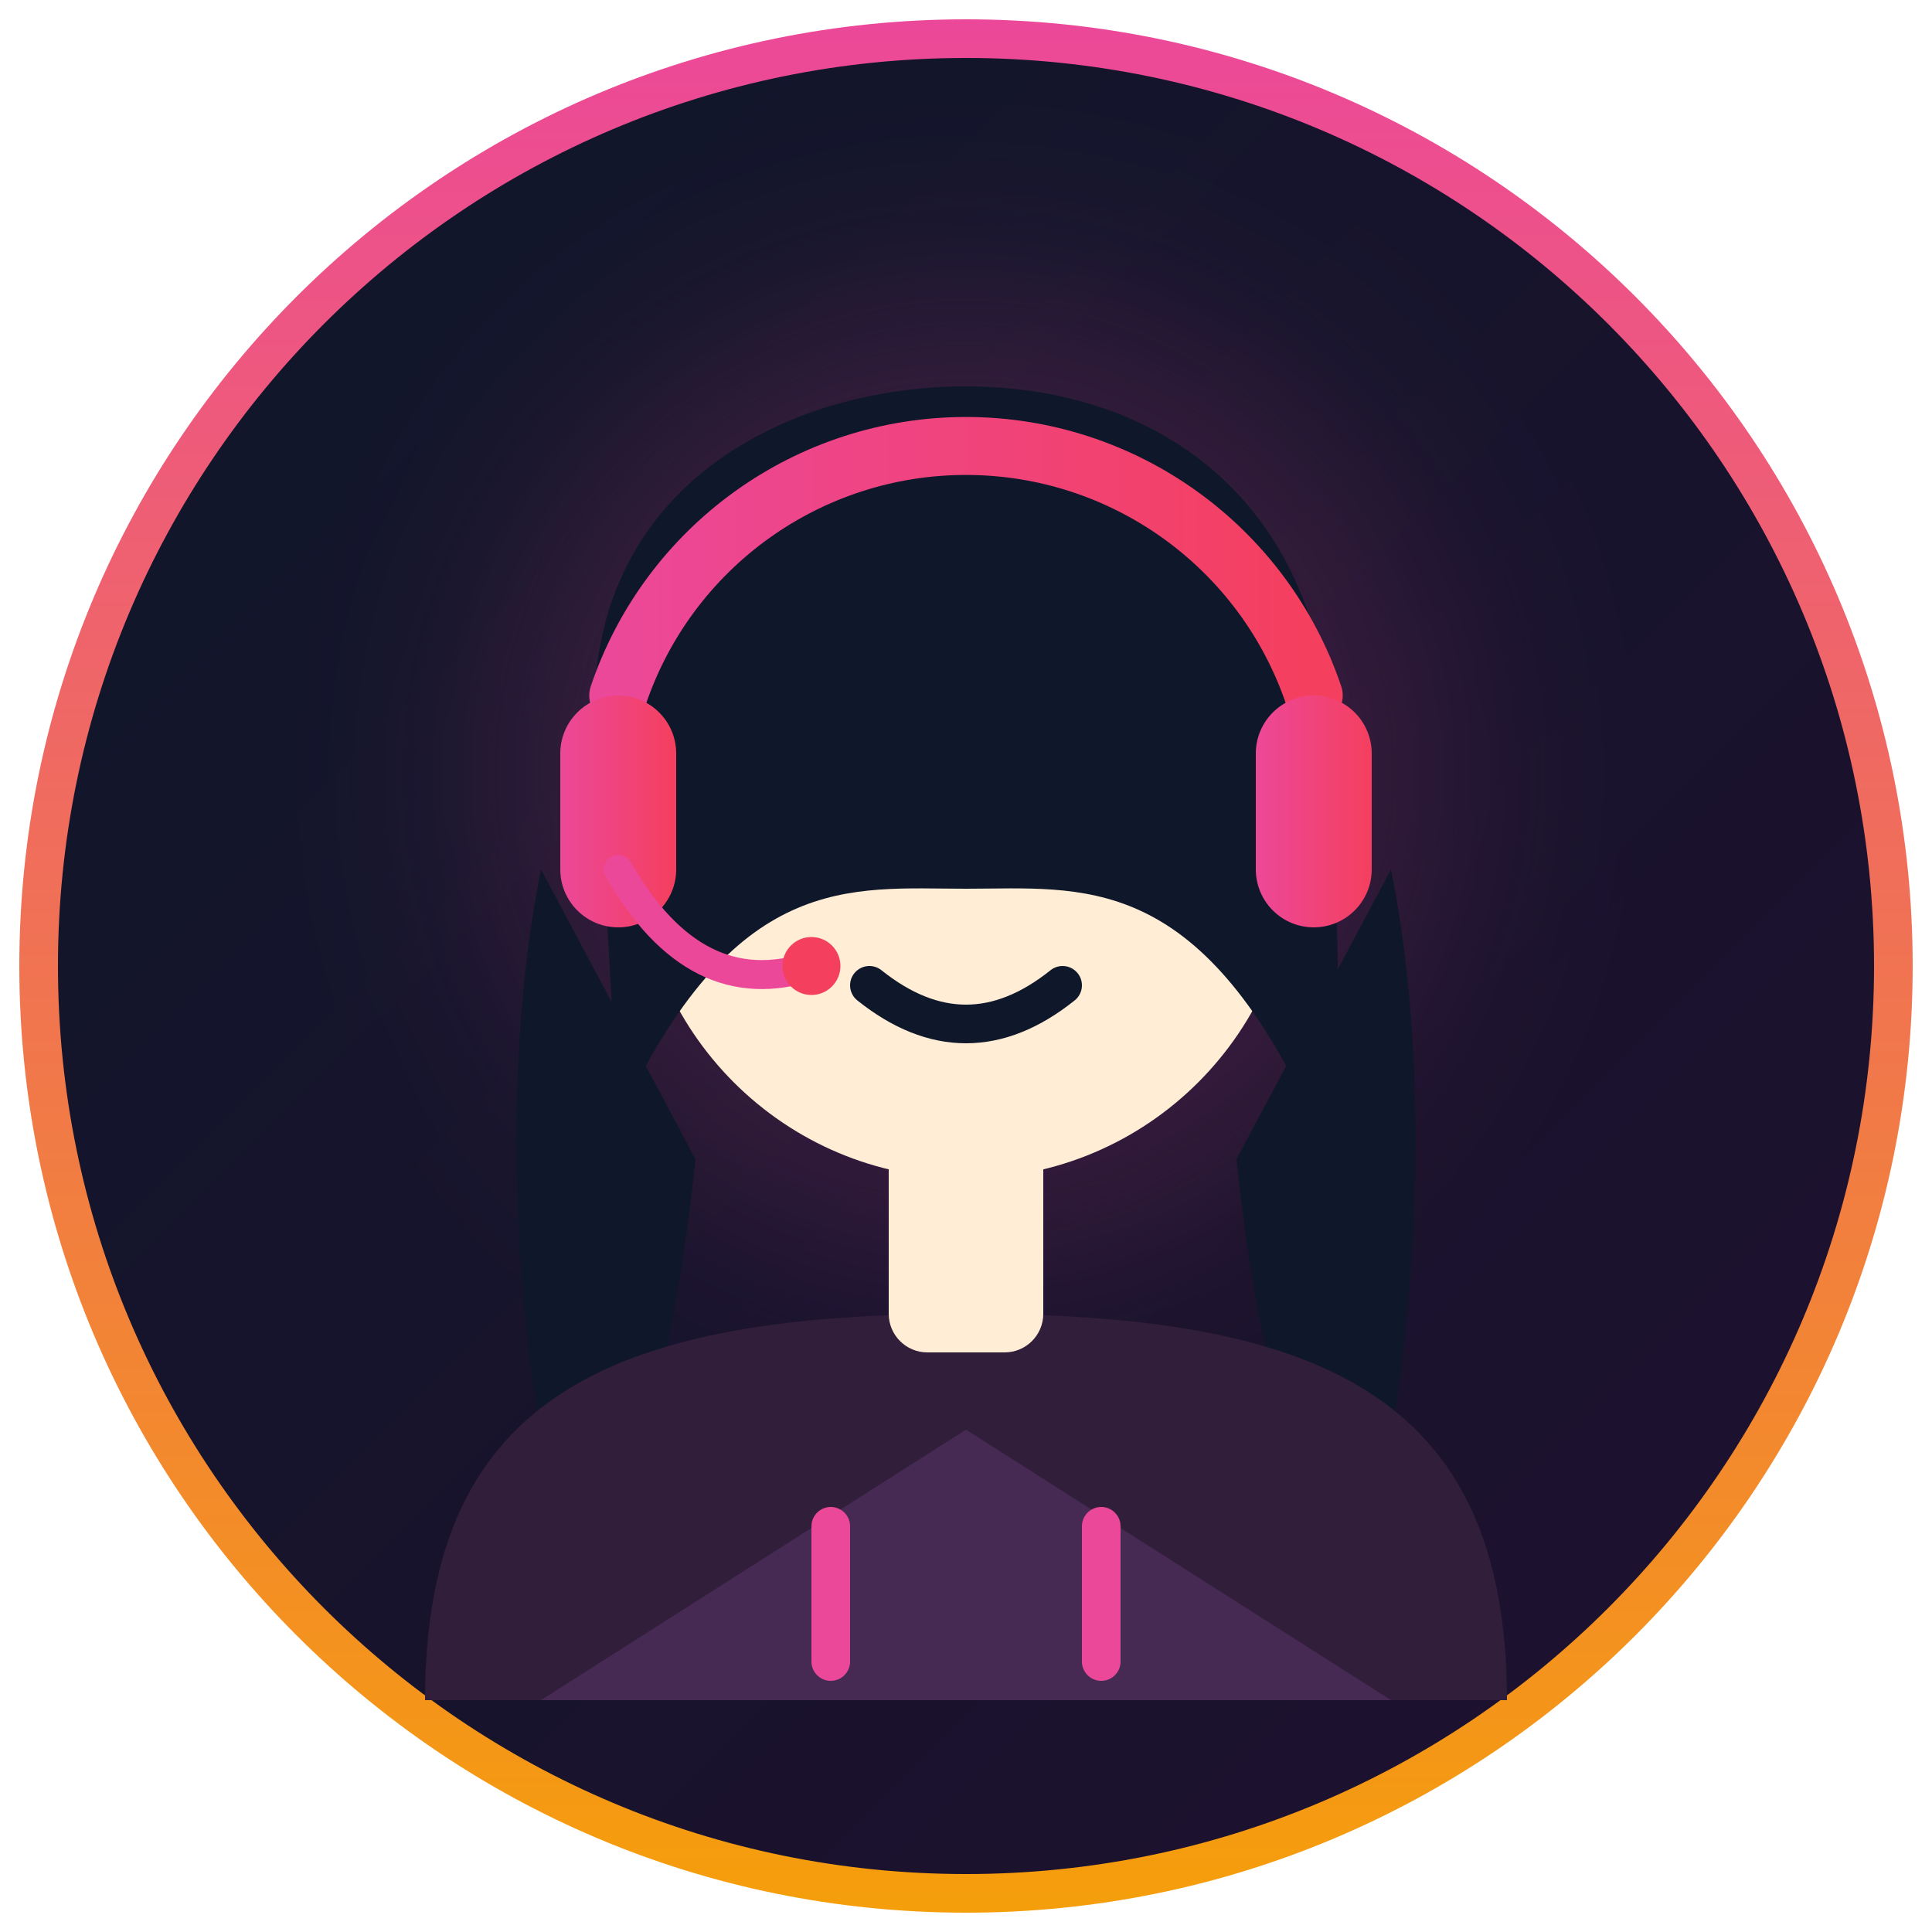
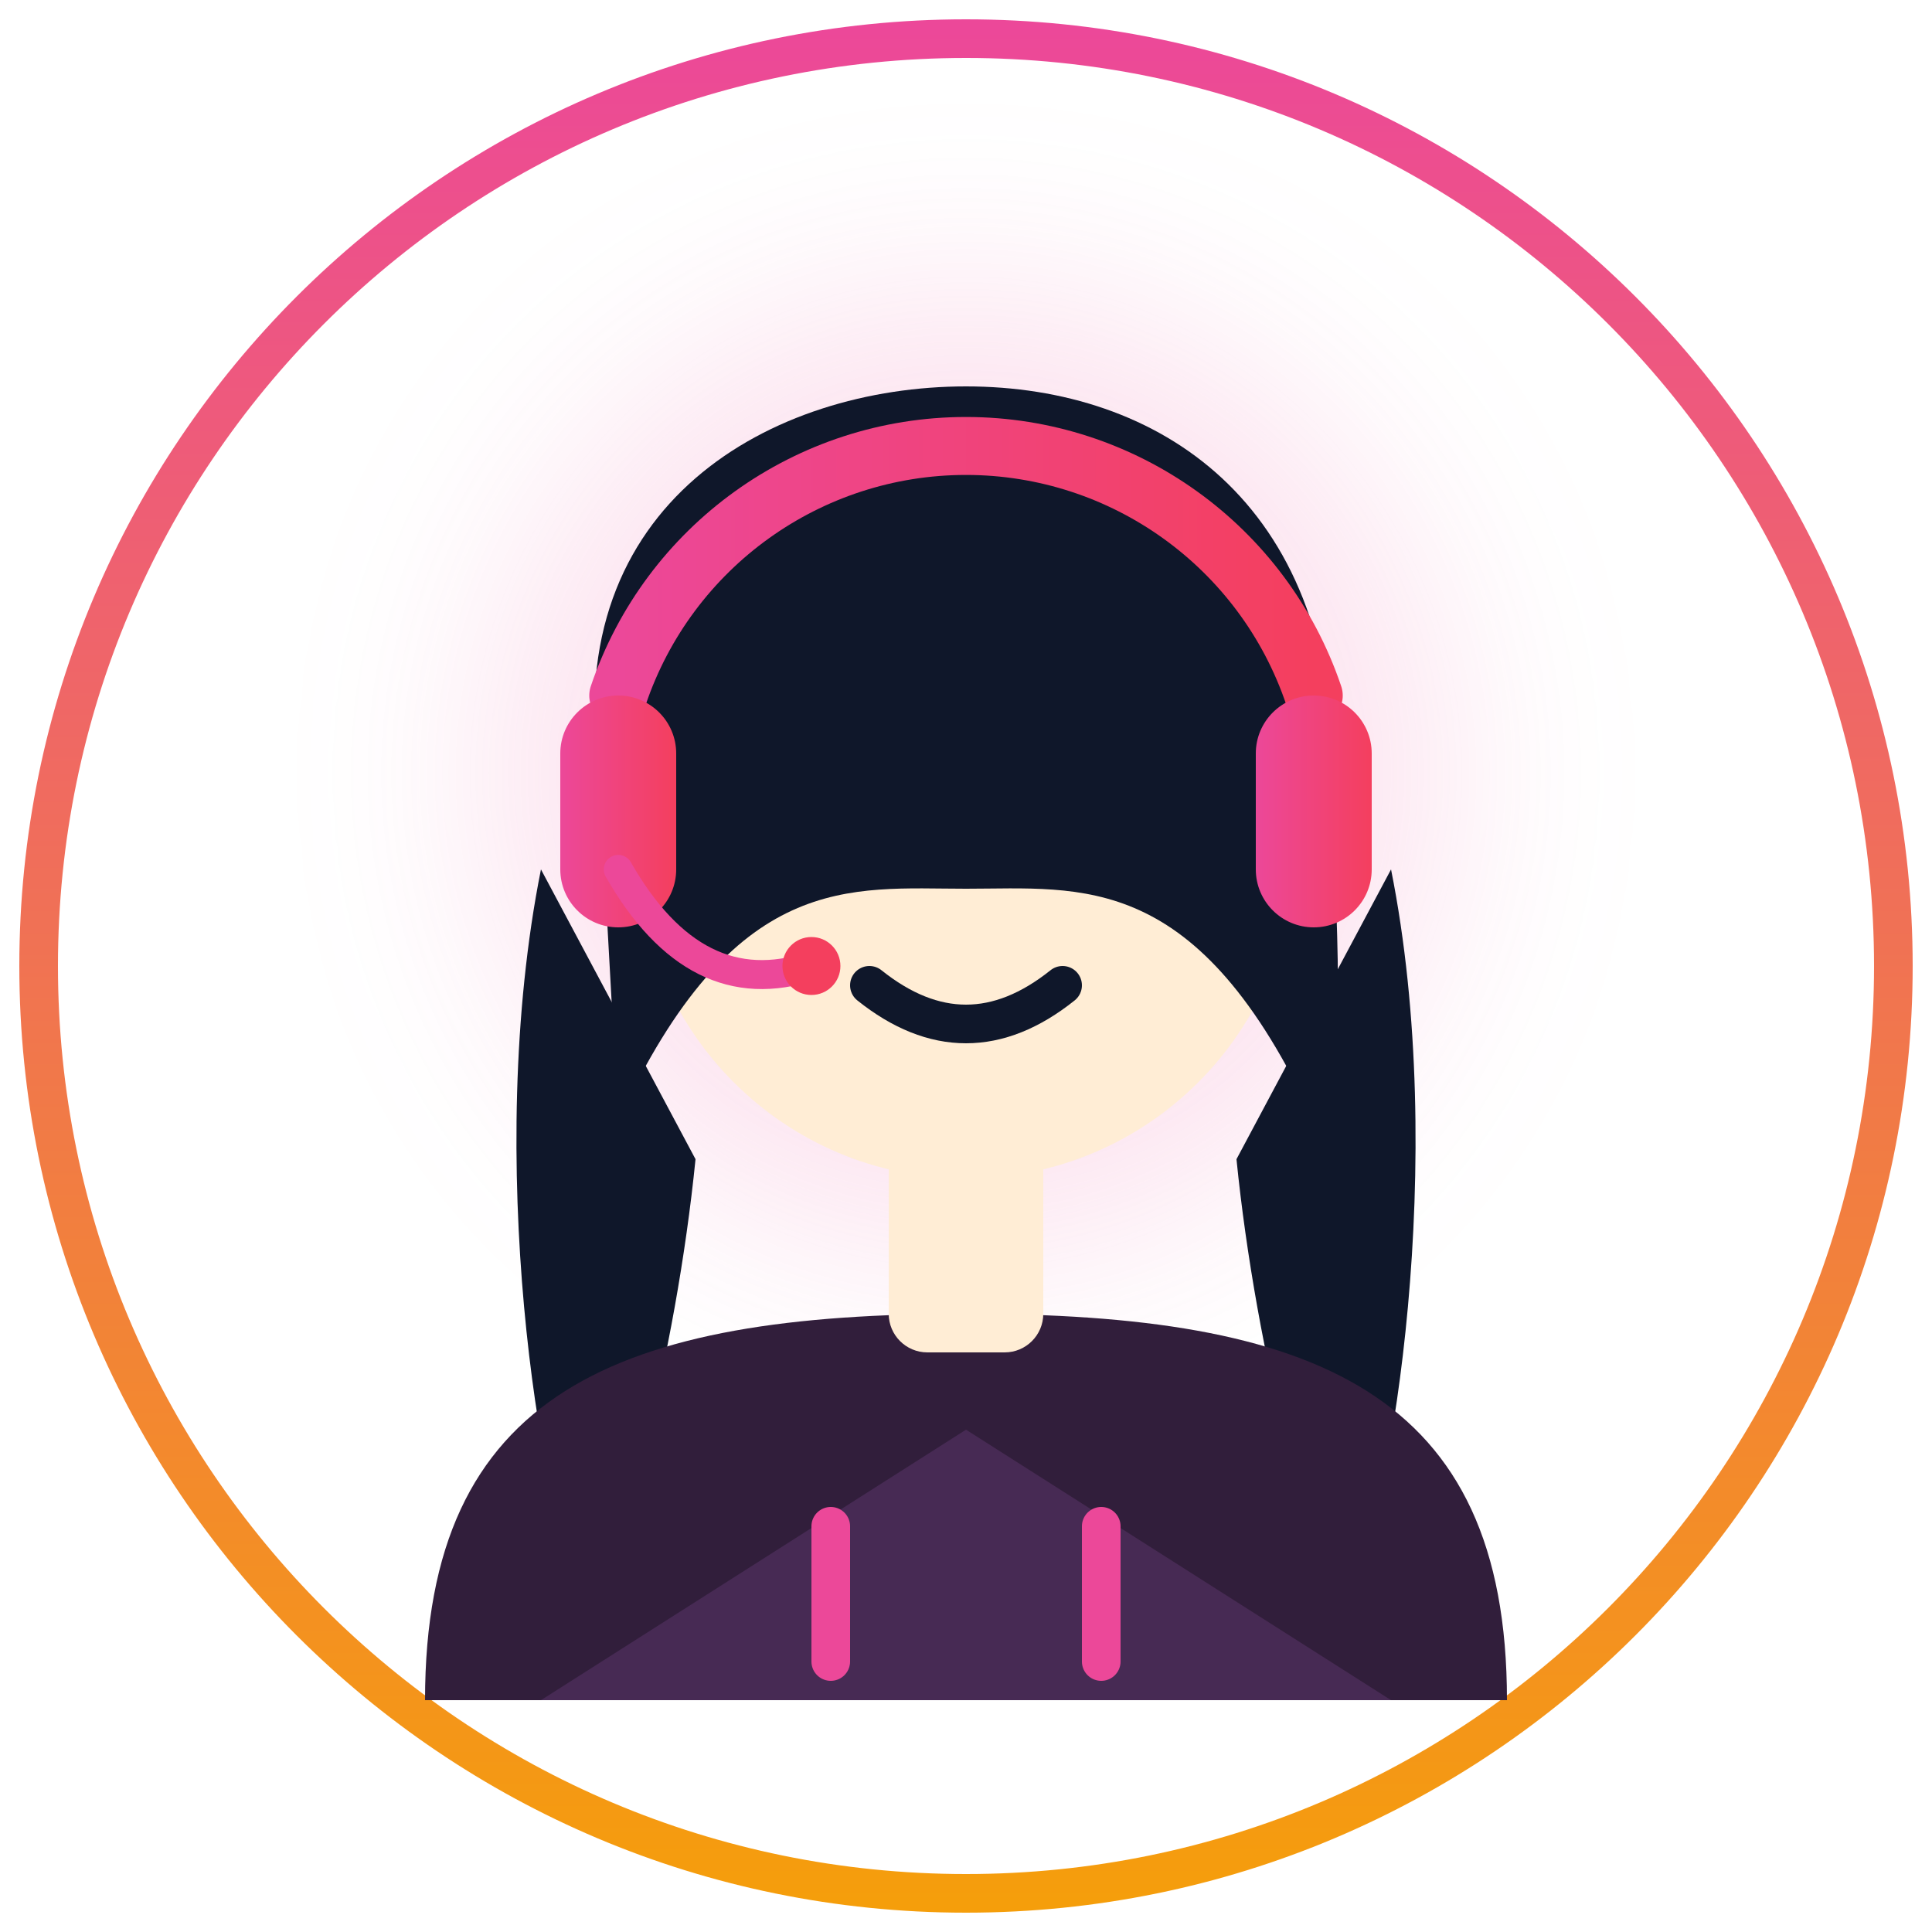
<svg xmlns="http://www.w3.org/2000/svg" viewBox="0 0 100 100">
  <defs>
    <linearGradient id="bgGradFem" x1="0%" y1="0%" x2="100%" y2="100%">
      <stop offset="0%" stop-color="#0f172a" />
      <stop offset="100%" stop-color="#1f102f" />
    </linearGradient>
    <linearGradient id="accentGradFem" x1="0%" y1="0%" x2="100%" y2="0%">
      <stop offset="0%" stop-color="#ec4899" />
      <stop offset="100%" stop-color="#f43f5e" />
    </linearGradient>
    <linearGradient id="neonGlowFem" x1="0%" y1="0%" x2="0%" y2="100%">
      <stop offset="0%" stop-color="#ec4899" />
      <stop offset="100%" stop-color="#f59e0b" />
    </linearGradient>
  </defs>
-   <circle cx="50" cy="50" r="48" fill="url(#bgGradFem)" stroke="url(#neonGlowFem)" stroke-width="2" />
+   <circle cx="50" cy="50" r="48" fill="transparent" stroke="url(#neonGlowFem)" stroke-width="2" />
  <circle cx="50" cy="40" r="25" fill="#ec4899" opacity="0.15" filter="blur(5px)" />
  <path d="M 28,45 C 25,60 28,78 30,82 C 32,82 35,70 36,60 Z" fill="#0f172a" />
  <path d="M 72,45 C 75,60 72,78 70,82 C 68,82 65,70 64,60 Z" fill="#0f172a" />
  <path d="M 22,88 C 22,72 32,68 50,68 C 68,68 78,72 78,88 Z" fill="#311e3b" />
  <path d="M 28,88 L 50,74 L 72,88 Z" fill="#472a54" />
  <path d="M 43,79 L 43,86 M 57,79 L 57,86" stroke="#ec4899" stroke-width="2" stroke-linecap="round" />
  <rect x="46" y="58" width="8" height="12" rx="2" fill="#ffedd5" />
  <circle cx="50" cy="44" r="17" fill="#ffedd5" />
  <circle cx="44" cy="44" r="2" fill="#0f172a" />
  <circle cx="56" cy="44" r="2" fill="#0f172a" />
  <path d="M 45,51 Q 50,55 55,51" fill="none" stroke="#0f172a" stroke-width="2" stroke-linecap="round" />
  <path d="M 31,40 C 29,26 40,20 50,20 C 60,20 69,26 69,40 C 69,48 70,55 68,58 C 62,45 56,46 50,46 C 44,46 38,45 32,58 Z" fill="#0f172a" />
  <path d="M 32,36 A 19,19 0 0,1 68,36" fill="none" stroke="url(#accentGradFem)" stroke-width="3" stroke-linecap="round" />
  <rect x="29" y="36" width="6" height="12" rx="3" fill="url(#accentGradFem)" />
  <rect x="65" y="36" width="6" height="12" rx="3" fill="url(#accentGradFem)" />
  <path d="M 32,45 Q 36,52 42,50" fill="none" stroke="#ec4899" stroke-width="1.5" stroke-linecap="round" />
  <circle cx="42" cy="50" r="1.5" fill="#f43f5e" />
</svg>
